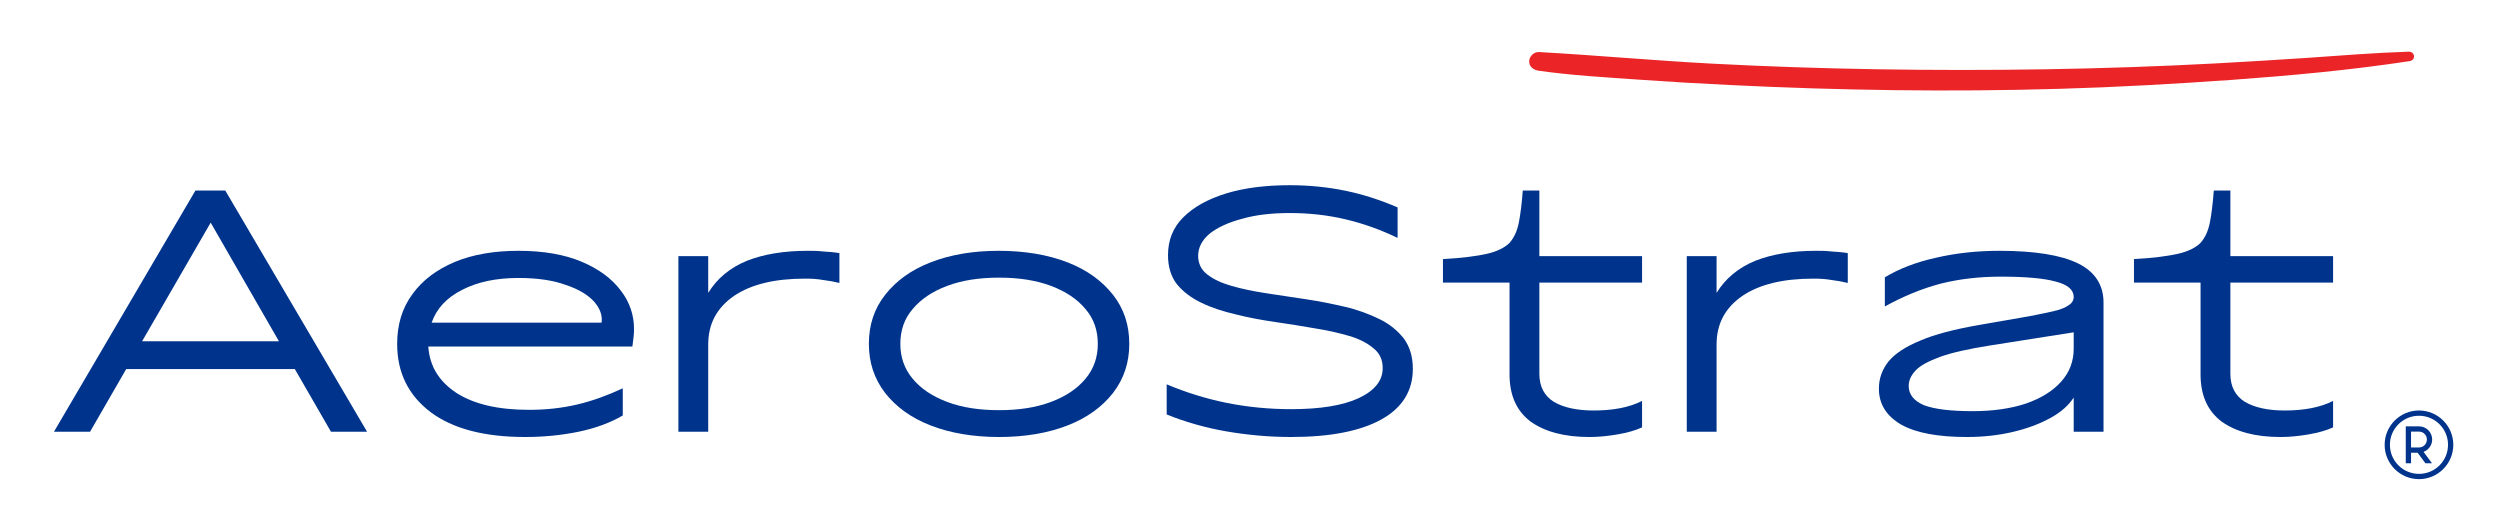
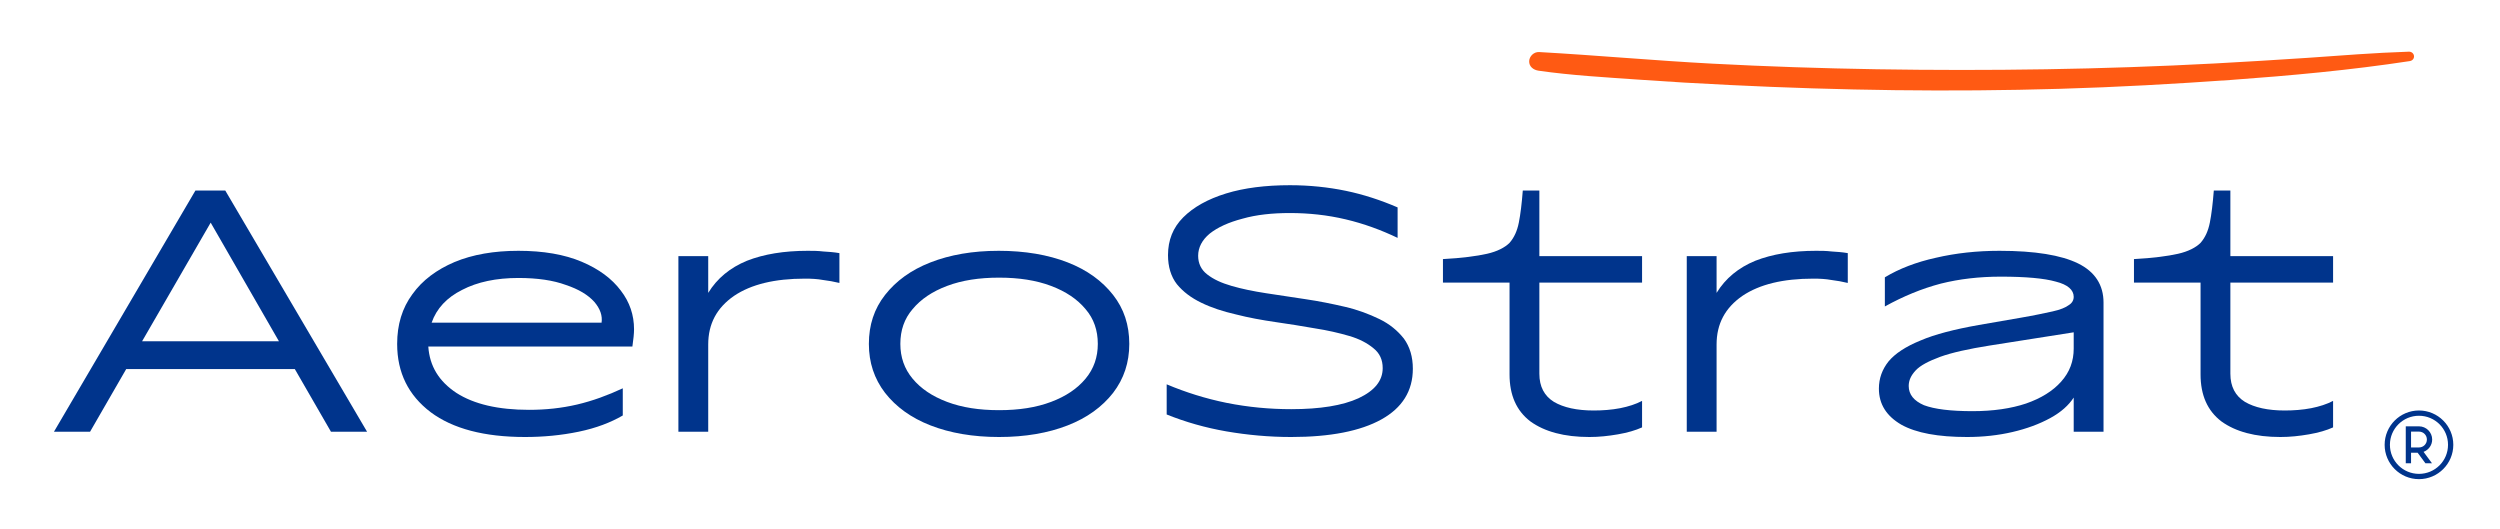
<svg xmlns="http://www.w3.org/2000/svg" xmlns:xlink="http://www.w3.org/1999/xlink" version="1.1" width="355" height="75" viewBox="0 0 355 75">
  <defs>
    <clipPath id="clip_1">
      <path transform="matrix(1,0,0,-1,-150,442.92)" d="M150 367.92H505V442.92H150Z" clip-rule="evenodd" />
    </clipPath>
    <clipPath id="clip_2">
      <path transform="matrix(.24,0,0,.24,-150,-375)" d="M0 0H6000V3375H0Z" clip-rule="evenodd" />
    </clipPath>
    <clipPath id="clip_3">
      <path transform="matrix(.24,0,0,.24,-150,-375)" d="M0 0H6000V3375H0Z" clip-rule="evenodd" />
    </clipPath>
    <clipPath id="clip_4">
      <path transform="matrix(.24,0,0,.24,-150,-375)" d="M0 0H6000V3375H0Z" clip-rule="evenodd" />
    </clipPath>
    <clipPath id="clip_5">
      <path transform="matrix(.24,0,0,.24,-150,389.88)" d="M0 0H6000V7H0Z" clip-rule="evenodd" />
    </clipPath>
    <clipPath id="clip_6">
      <path transform="matrix(.24,0,0,.24,1089.36,327)" d="M0 0H570V64H0Z" clip-rule="evenodd" />
    </clipPath>
    <clipPath id="clip_7">
      <path transform="matrix(.24,0,0,.24,-150,-375)" d="M5506.76 2641.411H5800.51V2907.036H5506.76Z" clip-rule="evenodd" />
    </clipPath>
    <clipPath id="clip_8">
      <path transform="matrix(.24,0,0,.24,-150,-375)" d="M5151.482 2679.117H5560.857V2910.367H5151.482Z" clip-rule="evenodd" />
    </clipPath>
    <clipPath id="clip_9">
      <path transform="matrix(.24,0,0,.24,-150,-375)" d="M1529.647 1591.15H2054.647V1616.15H1529.647Z" clip-rule="evenodd" />
    </clipPath>
    <clipPath id="clip_10">
      <path transform="matrix(.24,0,0,.24,216.96,6.839996)" d="M0 0H526V26H0Z" clip-rule="evenodd" />
    </clipPath>
    <clipPath id="clip_11">
      <path transform="matrix(.24,0,0,.24,216.96,6.839996)" d="M.647 1.371H525.647V26.371H.647Z" clip-rule="evenodd" />
    </clipPath>
    <clipPath id="clip_12">
      <path transform="matrix(.24,0,0,.24,-150,-375)" d="M0 0H6000V3375H0Z" clip-rule="evenodd" />
    </clipPath>
    <clipPath id="clip_13">
      <path transform="matrix(.24,0,0,.24,6.720001,16.67999)" d="M0 0H1369V235H0Z" clip-rule="evenodd" />
    </clipPath>
    <path id="font_14_1" d="M.017 0 .444 .728H.534L.962 0H.853L.744 .189H.235L.126 0H.017M.49 .631 .283 .273H.696L.49 .631Z" />
    <path id="font_14_297" d="M.421-.016C.298-.016 .203 .009 .136 .059 .069 .11 .035 .178 .035 .265 .035 .323 .05 .373 .081 .415 .111 .457 .154 .489 .208 .512 .263 .535 .328 .546 .401 .546 .476 .546 .54 .535 .592 .513 .644 .491 .683 .462 .71 .426 .737 .391 .75 .352 .75 .309 .75 .296 .748 .278 .745 .257H.129C.133 .198 .161 .152 .214 .117 .267 .083 .34 .066 .433 .066 .483 .066 .531 .071 .578 .082 .625 .093 .671 .11 .716 .131V.049C.68 .028 .636 .011 .583 0 .53-.011 .476-.016 .421-.016M.401 .464C.334 .464 .277 .452 .231 .428 .185 .405 .154 .372 .139 .329H.652C.655 .35 .648 .371 .63 .392 .611 .413 .583 .43 .544 .443 .506 .457 .458 .464 .401 .464Z" />
    <path id="font_14_420" d="M.06 0V.53H.15V.419C.177 .463 .216 .495 .267 .516 .318 .536 .379 .546 .45 .546 .465 .546 .481 .546 .497 .544 .513 .543 .529 .542 .546 .539V.449C.529 .453 .513 .456 .496 .458 .48 .461 .462 .462 .442 .462 .351 .462 .28 .445 .228 .41 .176 .374 .15 .326 .15 .263V0H.06Z" />
    <path id="font_14_381" d="M.428-.016C.349-.016 .28-.004 .221 .019 .162 .042 .117 .075 .084 .117 .051 .16 .035 .209 .035 .265 .035 .322 .051 .371 .084 .413 .117 .455 .162 .488 .221 .511 .28 .534 .348 .546 .427 .546 .506 .546 .576 .534 .635 .511 .694 .488 .739 .455 .772 .413 .805 .371 .821 .322 .821 .265 .821 .209 .805 .16 .772 .117 .739 .075 .694 .042 .635 .019 .576-.004 .507-.016 .428-.016M.428 .065C.488 .065 .54 .073 .585 .09 .63 .107 .664 .13 .689 .16 .714 .19 .726 .225 .726 .265 .726 .306 .714 .341 .689 .37 .664 .4 .63 .423 .585 .44 .54 .457 .488 .465 .428 .465 .368 .465 .316 .457 .271 .44 .226 .423 .192 .4 .167 .37 .142 .341 .13 .306 .13 .265 .13 .225 .142 .19 .167 .16 .192 .13 .226 .107 .271 .09 .316 .073 .368 .065 .428 .065Z" />
    <path id="font_14_175" d="M.415-.016C.348-.016 .283-.01 .219 .001 .156 .012 .096 .029 .039 .052V.143C.096 .119 .156 .1 .22 .087 .285 .074 .35 .068 .415 .068 .502 .068 .57 .079 .618 .101 .667 .124 .691 .154 .691 .192 .691 .217 .682 .237 .663 .252 .645 .267 .621 .28 .59 .289 .559 .298 .525 .306 .486 .312 .447 .319 .408 .325 .367 .331 .326 .337 .287 .344 .248 .354 .209 .363 .175 .374 .144 .389 .113 .404 .089 .422 .07 .445 .052 .468 .043 .498 .043 .533 .043 .578 .058 .616 .089 .647 .12 .678 .163 .702 .218 .719 .273 .736 .338 .744 .411 .744 .47 .744 .527 .738 .58 .727 .633 .716 .685 .699 .736 .677V.585C.686 .609 .634 .628 .579 .641 .524 .654 .468 .66 .411 .66 .358 .66 .31 .655 .268 .643 .226 .632 .193 .617 .169 .598 .146 .579 .134 .556 .134 .531 .134 .508 .143 .489 .161 .475 .18 .46 .204 .449 .235 .44 .266 .431 .3 .424 .339 .418 .378 .412 .417 .406 .458 .4 .499 .394 .538 .386 .577 .377 .616 .368 .65 .355 .681 .34 .712 .325 .736 .305 .755 .281 .773 .256 .782 .226 .782 .19 .782 .123 .75 .072 .687 .037 .624 .002 .533-.016 .415-.016Z" />
    <path id="font_14_441" d="M.455-.016C.379-.016 .32-0 .277 .031 .235 .063 .214 .11 .214 .173V.45H.013V.521C.07 .524 .115 .53 .146 .537 .177 .544 .2 .556 .214 .57 .228 .586 .237 .606 .242 .631 .247 .656 .251 .689 .254 .728H.304V.53H.614V.45H.304V.175C.304 .136 .319 .108 .348 .09 .377 .073 .417 .064 .468 .064 .495 .064 .522 .066 .548 .071 .573 .076 .595 .083 .614 .093V.013C.594 .004 .57-.003 .541-.008 .512-.013 .484-.016 .455-.016Z" />
    <path id="font_14_253" d="M.306-.016C.219-.016 .153-.004 .108 .021 .063 .047 .04 .083 .04 .13 .04 .161 .05 .188 .069 .212 .089 .236 .121 .257 .165 .275 .209 .294 .268 .309 .341 .322L.468 .344C.509 .351 .541 .358 .564 .363 .587 .368 .604 .375 .613 .382 .623 .388 .628 .397 .628 .407 .628 .428 .61 .444 .574 .453 .539 .463 .483 .468 .408 .468 .343 .468 .283 .461 .227 .447 .17 .432 .114 .409 .058 .378V.466C.101 .492 .153 .512 .212 .525 .272 .539 .336 .546 .404 .546 .511 .546 .59 .533 .641 .508 .692 .483 .718 .443 .718 .39V0H.628V.103C.613 .08 .59 .059 .557 .041 .524 .023 .486 .009 .443-.001 .4-.011 .354-.016 .306-.016M.323 .062C.385 .062 .439 .07 .484 .085 .53 .101 .565 .123 .59 .151 .616 .18 .628 .213 .628 .251V.3L.374 .26C.311 .25 .261 .239 .225 .226 .19 .213 .165 .2 .151 .185 .137 .17 .13 .155 .13 .138 .13 .112 .146 .093 .176 .08 .208 .068 .256 .062 .323 .062Z" />
    <clipPath id="clip_15">
      <path transform="matrix(.24,0,0,.24,-150,-375)" d="M885.543 904.903H1413.668V929.903H885.543Z" clip-rule="evenodd" />
    </clipPath>
    <clipPath id="clip_16">
      <path transform="matrix(.24,0,0,.24,62.39999,-158.04)" d="M0 0H529V26H0Z" clip-rule="evenodd" />
    </clipPath>
    <clipPath id="clip_17">
      <path transform="matrix(.24,0,0,.24,62.39999,-158.04)" d="M.543 2.27H528.668V27H.543Z" clip-rule="evenodd" />
    </clipPath>
    <clipPath id="clip_18">
      <path transform="matrix(.24,0,0,.24,-150,-375)" d="M0 0H6000V3375H0Z" clip-rule="evenodd" />
    </clipPath>
    <clipPath id="clip_19">
      <path transform="matrix(.24,0,0,.24,2.87999,-151.56)" d="M0 0H716V439H0Z" clip-rule="evenodd" />
    </clipPath>
    <clipPath id="clip_20">
      <path transform="matrix(.24,0,0,.24,-150,-375)" d="M1361.494 1318.087H1411.494V1368.087H1361.494Z" clip-rule="evenodd" />
    </clipPath>
    <clipPath id="clip_21">
      <path transform="matrix(.24,0,0,.24,-150,-375)" d="M2032.787 1802.243H2082.787V1852.243H2032.787Z" clip-rule="evenodd" />
    </clipPath>
    <clipPath id="clip_22">
      <path transform="matrix(.24,0,0,.24,-150,-375)" d="M0 0H6000V3375H0Z" clip-rule="evenodd" />
    </clipPath>
  </defs>
  <g>
    <g clip-path="url(#clip_1)">
      <g clip-path="url(#clip_2)" />
      <g clip-path="url(#clip_3)" />
      <g clip-path="url(#clip_4)">
        <g opacity=".2">
          <g clip-path="url(#clip_5)" />
        </g>
        <g>
          <g clip-path="url(#clip_6)" />
        </g>
      </g>
      <g clip-path="url(#clip_7)" />
      <g clip-path="url(#clip_8)" />
      <g clip-path="url(#clip_9)">
        <g>
          <g clip-path="url(#clip_10)">
            <g clip-path="url(#clip_11)">
-               <path transform="matrix(.2697495,0,0,-.2570957,212.5296,74.34017)" d="M480.6 255.4C449.4 250.4 418 247.4 386.5 245 356.6 242.8 326.6 241 296.6 240.1 238.6 238.3 180.6 239.2 122.7 242.2 106.6 243 90.4 244 74.3 245.2 56.9 246.5 39.3 247.5 22.1 250.1 19.3 250.5 17 252.4 17.1 255.4 17.2 258.1 19.6 260.6 22.4 260.4 52.8 258.6 83.1 255.7 113.5 254 142.3 252.4 171.1 251.4 200 250.9 259.3 249.9 318.8 250.8 378 254.1 394.3 255 410.5 256.1 426.8 257.2 444.5 258.5 462.2 260 479.9 260.6 483.4 260.9 484.1 256 480.6 255.4Z" fill="#eb2427" />
+               <path transform="matrix(.2697495,0,0,-.2570957,212.5296,74.34017)" d="M480.6 255.4C449.4 250.4 418 247.4 386.5 245 356.6 242.8 326.6 241 296.6 240.1 238.6 238.3 180.6 239.2 122.7 242.2 106.6 243 90.4 244 74.3 245.2 56.9 246.5 39.3 247.5 22.1 250.1 19.3 250.5 17 252.4 17.1 255.4 17.2 258.1 19.6 260.6 22.4 260.4 52.8 258.6 83.1 255.7 113.5 254 142.3 252.4 171.1 251.4 200 250.9 259.3 249.9 318.8 250.8 378 254.1 394.3 255 410.5 256.1 426.8 257.2 444.5 258.5 462.2 260 479.9 260.6 483.4 260.9 484.1 256 480.6 255.4Z" fill="#ff5a13" />
            </g>
          </g>
        </g>
      </g>
      <g clip-path="url(#clip_12)">
        <g>
          <g clip-path="url(#clip_13)">
            <use data-text="A" xlink:href="#font_14_1" transform="matrix(47.04597,0,0,-47.04597,6.863761,61.30163)" fill="#00348c" />
            <use data-text="e" xlink:href="#font_14_297" transform="matrix(47.04597,0,0,-47.04597,54.74961,61.30163)" fill="#00348c" />
            <use data-text="r" xlink:href="#font_14_420" transform="matrix(47.04597,0,0,-47.04597,93.50994,61.30163)" fill="#00348c" />
            <use data-text="o" xlink:href="#font_14_381" transform="matrix(47.04597,0,0,-47.04597,121.7336,61.30163)" fill="#00348c" />
            <use data-text="S" xlink:href="#font_14_175" transform="matrix(47.04597,0,0,-47.04597,163.8337,61.30163)" fill="#00348c" />
            <use data-text="t" xlink:href="#font_14_441" transform="matrix(47.04597,0,0,-47.04597,204.2874,61.30163)" fill="#00348c" />
            <use data-text="r" xlink:href="#font_14_420" transform="matrix(47.04597,0,0,-47.04597,236.6975,61.30163)" fill="#00348c" />
            <use data-text="a" xlink:href="#font_14_253" transform="matrix(47.04597,0,0,-47.04597,264.9212,61.30163)" fill="#00348c" />
            <use data-text="t" xlink:href="#font_14_441" transform="matrix(47.04597,0,0,-47.04597,302.4115,61.30163)" fill="#00348c" />
          </g>
        </g>
      </g>
      <g clip-path="url(#clip_15)">
        <g>
          <g clip-path="url(#clip_16)">
            <g clip-path="url(#clip_17)" />
          </g>
        </g>
      </g>
      <g clip-path="url(#clip_18)">
        <g>
          <g clip-path="url(#clip_19)" />
        </g>
      </g>
      <g clip-path="url(#clip_20)" />
      <g clip-path="url(#clip_21)">
        <path transform="matrix(.16,0,0,.16,337.8688,57.53833)" d="M35.156 4.688C18.355 4.688 4.688 18.355 4.688 35.156 4.687 51.957 18.355 65.625 35.156 65.625 51.957 65.625 65.625 51.957 65.625 35.156 65.625 18.355 51.957 4.688 35.156 4.688V4.688ZM35.156 9.375C49.422 9.375 60.938 20.891 60.938 35.156 60.938 49.422 49.422 60.938 35.156 60.938 20.891 60.938 9.375 49.422 9.375 35.156 9.375 20.891 20.891 9.375 35.156 9.375V9.375ZM23.438 18.75V51.562H28.125V42.188H33.977L40.898 51.562H46.727L39.23 41.41C43.676 39.742 46.875 35.477 46.875 30.469 46.875 24.023 41.602 18.75 35.156 18.75H23.438ZM28.125 23.438H35.156C39.07 23.438 42.188 26.555 42.188 30.469 42.188 34.383 39.07 37.5 35.156 37.5H28.125V23.438Z" fill="#00348c" />
      </g>
      <g clip-path="url(#clip_22)" />
      <path transform="matrix(1,0,0,-1,-150,442.92)" d="M367.115 429.746H493.073V436.044H367.115Z" fill-opacity="0" />
      <path transform="matrix(1,0,0,-1,-150,442.92)" d="M487.869 373.046H500.204V385.382H487.869Z" fill-opacity="0" />
    </g>
  </g>
</svg>
